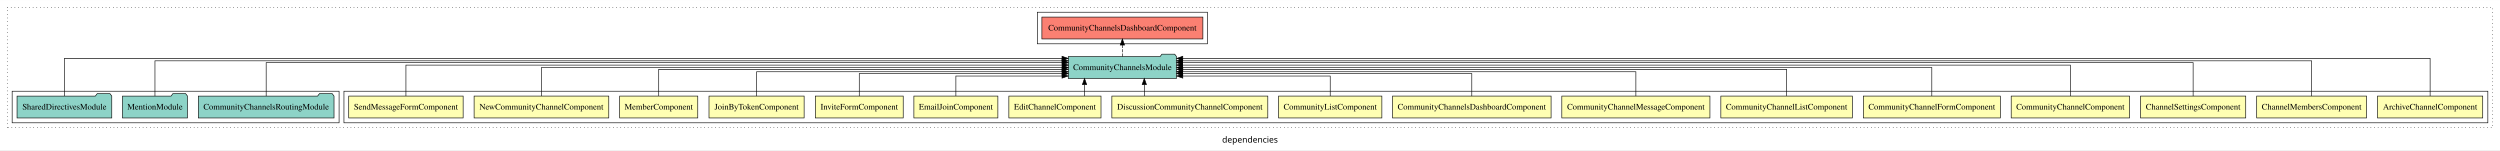
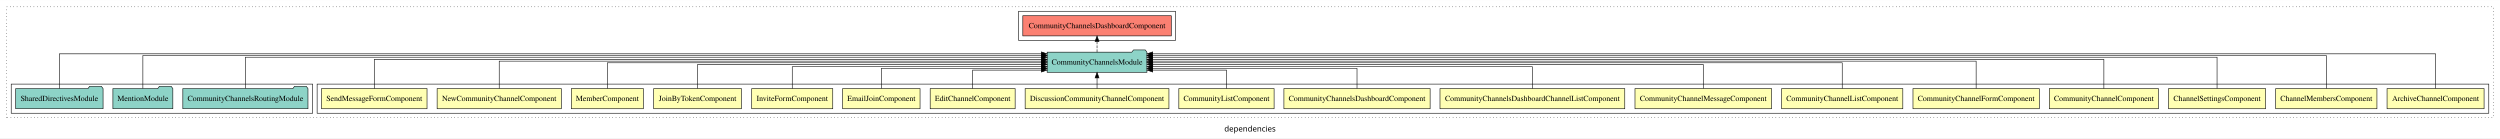
- <svg xmlns="http://www.w3.org/2000/svg" width="4114pt" height="247pt" viewBox="0.00 0.00 4114.00 246.80">
+ <svg xmlns="http://www.w3.org/2000/svg" width="4462pt" height="247pt" viewBox="0.00 0.00 4462.00 246.80">
  <g id="graph0" class="graph" transform="scale(1 1) rotate(0) translate(4 242.8)">
-     <polygon fill="white" stroke="transparent" points="-4,4 -4,-242.8 4110,-242.8 4110,4 -4,4" />
-     <text text-anchor="middle" x="2053" y="-8.2" font-family="sans-serif" font-size="14.00">dependencies</text>
+     <polygon fill="white" stroke="transparent" points="-4,4 -4,-242.8 4458,-242.8 4458,4 -4,4" />
+     <text text-anchor="middle" x="2227" y="-8.2" font-family="sans-serif" font-size="14.00">dependencies</text>
    <g id="clust1" class="cluster">
-       <polygon fill="none" stroke="black" stroke-dasharray="1,5" points="8,-32.8 8,-230.8 4098,-230.8 4098,-32.8 8,-32.8" />
+       <polygon fill="none" stroke="black" stroke-dasharray="1,5" points="8,-32.8 8,-230.8 4446,-230.8 4446,-32.8 8,-32.8" />
+     </g>
+     <g id="clust22" class="cluster">
+       <polygon fill="none" stroke="black" points="1814,-170.8 1814,-222.8 2094,-222.8 2094,-170.8 1814,-170.8" />
    </g>
    <g id="clust2" class="cluster">
-       <polygon fill="none" stroke="black" points="562,-40.8 562,-92.8 4090,-92.8 4090,-40.8 562,-40.8" />
+       <polygon fill="none" stroke="black" points="562,-40.8 562,-92.8 4438,-92.8 4438,-40.8 562,-40.8" />
    </g>
-     <g id="clust20" class="cluster">
+     <g id="clust21" class="cluster">
      <polygon fill="none" stroke="black" points="16,-40.8 16,-92.8 554,-92.8 554,-40.8 16,-40.8" />
    </g>
-     <g id="clust21" class="cluster">
-       <polygon fill="none" stroke="black" points="1703,-170.8 1703,-222.8 1983,-222.8 1983,-170.8 1703,-170.8" />
+     <g id="node1" class="node">
+       <polygon fill="#ffffb3" stroke="black" points="4429.58,-84.8 4256.42,-84.8 4256.42,-48.8 4429.58,-48.8 4429.58,-84.8" />
+       <text text-anchor="middle" x="4343" y="-62.6" font-family="Times,serif" font-size="14.00">ArchiveChannelComponent</text>
    </g>
-     <g id="node1" class="node">
-       <polygon fill="#ffffb3" stroke="black" points="4081.58,-84.8 3908.42,-84.8 3908.42,-48.8 4081.58,-48.8 4081.58,-84.8" />
-       <text text-anchor="middle" x="3995" y="-62.6" font-family="Times,serif" font-size="14.00">ArchiveChannelComponent</text>
-     </g>
-     <g id="node18" class="node">
-       <polygon fill="#8dd3c7" stroke="black" points="1932.05,-149.8 1929.05,-153.8 1908.05,-153.8 1905.05,-149.8 1753.95,-149.8 1753.95,-113.8 1932.05,-113.8 1932.05,-149.8" />
-       <text text-anchor="middle" x="1843" y="-127.6" font-family="Times,serif" font-size="14.00">CommunityChannelsModule</text>
+     <g id="node19" class="node">
+       <polygon fill="#8dd3c7" stroke="black" points="2043.05,-149.8 2040.05,-153.8 2019.05,-153.8 2016.05,-149.8 1864.95,-149.8 1864.95,-113.8 2043.05,-113.8 2043.05,-149.8" />
+       <text text-anchor="middle" x="1954" y="-127.6" font-family="Times,serif" font-size="14.00">CommunityChannelsModule</text>
    </g>
    <g id="edge1" class="edge">
-       <path fill="none" stroke="black" d="M3995,-84.95C3995,-108.56 3995,-146.8 3995,-146.8 3995,-146.8 1942.39,-146.8 1942.39,-146.8" />
-       <polygon fill="black" stroke="black" points="1942.39,-143.3 1932.39,-146.8 1942.39,-150.3 1942.39,-143.3" />
+       <path fill="none" stroke="black" d="M4343,-84.95C4343,-108.56 4343,-146.8 4343,-146.8 4343,-146.8 2053.29,-146.8 2053.29,-146.8" />
+       <polygon fill="black" stroke="black" points="2053.29,-143.3 2043.29,-146.8 2053.29,-150.3 2053.29,-143.3" />
    </g>
    <g id="node2" class="node">
-       <polygon fill="#ffffb3" stroke="black" points="3890.36,-84.8 3709.64,-84.8 3709.64,-48.8 3890.36,-48.8 3890.36,-84.8" />
-       <text text-anchor="middle" x="3800" y="-62.6" font-family="Times,serif" font-size="14.00">ChannelMembersComponent</text>
+       <polygon fill="#ffffb3" stroke="black" points="4238.36,-84.8 4057.64,-84.8 4057.64,-48.8 4238.36,-48.8 4238.36,-84.8" />
+       <text text-anchor="middle" x="4148" y="-62.6" font-family="Times,serif" font-size="14.00">ChannelMembersComponent</text>
    </g>
    <g id="edge2" class="edge">
-       <path fill="none" stroke="black" d="M3800,-84.81C3800,-107.29 3800,-142.8 3800,-142.8 3800,-142.8 1942.17,-142.8 1942.17,-142.8" />
-       <polygon fill="black" stroke="black" points="1942.17,-139.3 1932.17,-142.8 1942.17,-146.3 1942.17,-139.3" />
+       <path fill="none" stroke="black" d="M4148,-85.05C4148,-107.82 4148,-143.8 4148,-143.8 4148,-143.8 2053.07,-143.8 2053.07,-143.8" />
+       <polygon fill="black" stroke="black" points="2053.07,-140.3 2043.07,-143.8 2053.07,-147.3 2053.07,-140.3" />
    </g>
    <g id="node3" class="node">
-       <polygon fill="#ffffb3" stroke="black" points="3691.6,-84.8 3518.4,-84.8 3518.4,-48.8 3691.6,-48.8 3691.6,-84.8" />
-       <text text-anchor="middle" x="3605" y="-62.6" font-family="Times,serif" font-size="14.00">ChannelSettingsComponent</text>
+       <polygon fill="#ffffb3" stroke="black" points="4039.6,-84.8 3866.4,-84.8 3866.4,-48.8 4039.6,-48.8 4039.6,-84.8" />
+       <text text-anchor="middle" x="3953" y="-62.6" font-family="Times,serif" font-size="14.00">ChannelSettingsComponent</text>
    </g>
    <g id="edge3" class="edge">
-       <path fill="none" stroke="black" d="M3605,-84.84C3605,-106.46 3605,-139.8 3605,-139.8 3605,-139.8 1942.19,-139.8 1942.19,-139.8" />
-       <polygon fill="black" stroke="black" points="1942.19,-136.3 1932.19,-139.8 1942.19,-143.3 1942.19,-136.3" />
+       <path fill="none" stroke="black" d="M3953,-85.09C3953,-107.01 3953,-140.8 3953,-140.8 3953,-140.8 2053.12,-140.8 2053.12,-140.8" />
+       <polygon fill="black" stroke="black" points="2053.12,-137.3 2043.12,-140.8 2053.12,-144.3 2053.12,-137.3" />
    </g>
    <g id="node4" class="node">
-       <polygon fill="#ffffb3" stroke="black" points="3500.39,-84.8 3305.61,-84.8 3305.61,-48.8 3500.39,-48.8 3500.39,-84.8" />
-       <text text-anchor="middle" x="3403" y="-62.6" font-family="Times,serif" font-size="14.00">CommunityChannelComponent</text>
+       <polygon fill="#ffffb3" stroke="black" points="3848.38,-84.8 3653.62,-84.8 3653.62,-48.8 3848.38,-48.8 3848.38,-84.8" />
+       <text text-anchor="middle" x="3751" y="-62.6" font-family="Times,serif" font-size="14.00">CommunityChannelComponent</text>
    </g>
    <g id="edge4" class="edge">
-       <path fill="none" stroke="black" d="M3403,-84.93C3403,-105.37 3403,-135.8 3403,-135.8 3403,-135.8 1942.19,-135.8 1942.19,-135.8" />
-       <polygon fill="black" stroke="black" points="1942.19,-132.3 1932.19,-135.8 1942.19,-139.3 1942.19,-132.3" />
+       <path fill="none" stroke="black" d="M3751,-84.83C3751,-105.57 3751,-136.8 3751,-136.8 3751,-136.8 2053.11,-136.8 2053.11,-136.8" />
+       <polygon fill="black" stroke="black" points="2053.11,-133.3 2043.11,-136.8 2053.11,-140.3 2053.11,-133.3" />
    </g>
    <g id="node5" class="node">
-       <polygon fill="#ffffb3" stroke="black" points="3287.72,-84.8 3062.28,-84.8 3062.28,-48.8 3287.72,-48.8 3287.72,-84.8" />
-       <text text-anchor="middle" x="3175" y="-62.6" font-family="Times,serif" font-size="14.00">CommunityChannelFormComponent</text>
+       <polygon fill="#ffffb3" stroke="black" points="3635.72,-84.8 3410.28,-84.8 3410.28,-48.8 3635.72,-48.8 3635.72,-84.8" />
+       <text text-anchor="middle" x="3523" y="-62.6" font-family="Times,serif" font-size="14.00">CommunityChannelFormComponent</text>
    </g>
    <g id="edge5" class="edge">
-       <path fill="none" stroke="black" d="M3175,-84.91C3175,-104.14 3175,-131.8 3175,-131.8 3175,-131.8 1942.2,-131.8 1942.2,-131.8" />
-       <polygon fill="black" stroke="black" points="1942.2,-128.3 1932.2,-131.8 1942.2,-135.3 1942.2,-128.3" />
+       <path fill="none" stroke="black" d="M3523,-85.11C3523,-104.95 3523,-133.8 3523,-133.8 3523,-133.8 2053.14,-133.8 2053.14,-133.8" />
+       <polygon fill="black" stroke="black" points="2053.14,-130.3 2043.14,-133.8 2053.14,-137.3 2053.14,-130.3" />
    </g>
    <g id="node6" class="node">
-       <polygon fill="#ffffb3" stroke="black" points="3044.17,-84.8 2827.83,-84.8 2827.83,-48.8 3044.17,-48.8 3044.17,-84.8" />
-       <text text-anchor="middle" x="2936" y="-62.6" font-family="Times,serif" font-size="14.00">CommunityChannelListComponent</text>
+       <polygon fill="#ffffb3" stroke="black" points="3392.16,-84.8 3175.84,-84.8 3175.84,-48.8 3392.16,-48.8 3392.16,-84.8" />
+       <text text-anchor="middle" x="3284" y="-62.6" font-family="Times,serif" font-size="14.00">CommunityChannelListComponent</text>
    </g>
    <g id="edge6" class="edge">
-       <path fill="none" stroke="black" d="M2936,-85.07C2936,-103.36 2936,-128.8 2936,-128.8 2936,-128.8 1942.44,-128.8 1942.44,-128.8" />
-       <polygon fill="black" stroke="black" points="1942.44,-125.3 1932.44,-128.8 1942.44,-132.3 1942.44,-125.3" />
+       <path fill="none" stroke="black" d="M3284,-84.97C3284,-103.89 3284,-130.8 3284,-130.8 3284,-130.8 2053.07,-130.8 2053.07,-130.8" />
+       <polygon fill="black" stroke="black" points="2053.07,-127.3 2043.07,-130.8 2053.07,-134.3 2053.07,-127.3" />
    </g>
    <g id="node7" class="node">
-       <polygon fill="#ffffb3" stroke="black" points="2809.87,-84.8 2566.13,-84.8 2566.13,-48.8 2809.87,-48.8 2809.87,-84.8" />
-       <text text-anchor="middle" x="2688" y="-62.6" font-family="Times,serif" font-size="14.00">CommunityChannelMessageComponent</text>
+       <polygon fill="#ffffb3" stroke="black" points="3157.87,-84.8 2914.13,-84.8 2914.13,-48.8 3157.87,-48.8 3157.87,-84.8" />
+       <text text-anchor="middle" x="3036" y="-62.6" font-family="Times,serif" font-size="14.00">CommunityChannelMessageComponent</text>
    </g>
    <g id="edge7" class="edge">
-       <path fill="none" stroke="black" d="M2688,-84.83C2688,-101.86 2688,-124.8 2688,-124.8 2688,-124.8 1942.23,-124.8 1942.23,-124.8" />
-       <polygon fill="black" stroke="black" points="1942.23,-121.3 1932.23,-124.8 1942.23,-128.3 1942.23,-121.3" />
+       <path fill="none" stroke="black" d="M3036,-85.1C3036,-103.07 3036,-127.8 3036,-127.8 3036,-127.8 2053.47,-127.8 2053.47,-127.8" />
+       <polygon fill="black" stroke="black" points="2053.47,-124.3 2043.47,-127.8 2053.47,-131.3 2053.47,-124.3" />
    </g>
    <g id="node8" class="node">
-       <polygon fill="#ffffb3" stroke="black" points="2548.47,-84.8 2287.53,-84.8 2287.53,-48.8 2548.47,-48.8 2548.47,-84.8" />
+       <polygon fill="#ffffb3" stroke="black" points="2895.91,-84.8 2566.09,-84.8 2566.09,-48.8 2895.91,-48.8 2895.91,-84.8" />
+       <text text-anchor="middle" x="2731" y="-62.6" font-family="Times,serif" font-size="14.00">CommunityChannelsDashboardChannelListComponent</text>
+     </g>
+     <g id="edge8" class="edge">
+       <path fill="none" stroke="black" d="M2731,-84.84C2731,-101.53 2731,-123.8 2731,-123.8 2731,-123.8 2053.13,-123.8 2053.13,-123.8" />
+       <polygon fill="black" stroke="black" points="2053.13,-120.3 2043.13,-123.8 2053.13,-127.3 2053.13,-120.3" />
+     </g>
+     <g id="node9" class="node">
+       <polygon fill="#ffffb3" stroke="black" points="2548.48,-84.8 2287.52,-84.8 2287.52,-48.8 2548.48,-48.8 2548.48,-84.8" />
      <text text-anchor="middle" x="2418" y="-62.6" font-family="Times,serif" font-size="14.00">CommunityChannelsDashboardComponent</text>
    </g>
-     <g id="edge8" class="edge">
-       <path fill="none" stroke="black" d="M2418,-84.81C2418,-100.85 2418,-121.8 2418,-121.8 2418,-121.8 1942.21,-121.8 1942.21,-121.8" />
-       <polygon fill="black" stroke="black" points="1942.21,-118.3 1932.21,-121.8 1942.21,-125.3 1942.21,-118.3" />
+     <g id="edge9" class="edge">
+       <path fill="none" stroke="black" d="M2418,-85.08C2418,-100.75 2418,-120.8 2418,-120.8 2418,-120.8 2053.19,-120.8 2053.19,-120.8" />
+       <polygon fill="black" stroke="black" points="2053.19,-117.3 2043.19,-120.8 2053.19,-124.3 2053.19,-117.3" />
    </g>
-     <g id="node9" class="node">
+     <g id="node10" class="node">
      <polygon fill="#ffffb3" stroke="black" points="2270.01,-84.8 2099.99,-84.8 2099.99,-48.8 2270.01,-48.8 2270.01,-84.8" />
      <text text-anchor="middle" x="2185" y="-62.6" font-family="Times,serif" font-size="14.00">CommunityListComponent</text>
    </g>
-     <g id="edge9" class="edge">
-       <path fill="none" stroke="black" d="M2185,-84.92C2185,-99.58 2185,-117.8 2185,-117.8 2185,-117.8 1942.41,-117.8 1942.41,-117.8" />
-       <polygon fill="black" stroke="black" points="1942.41,-114.3 1932.41,-117.8 1942.41,-121.3 1942.41,-114.3" />
+     <g id="edge10" class="edge">
+       <path fill="none" stroke="black" d="M2185,-84.92C2185,-99.58 2185,-117.8 2185,-117.8 2185,-117.8 2053.31,-117.8 2053.31,-117.8" />
+       <polygon fill="black" stroke="black" points="2053.31,-114.3 2043.31,-117.8 2053.31,-121.3 2053.31,-114.3" />
    </g>
-     <g id="node10" class="node">
-       <polygon fill="#ffffb3" stroke="black" points="2082.32,-84.8 1825.68,-84.8 1825.68,-48.8 2082.32,-48.8 2082.32,-84.8" />
+     <g id="node11" class="node">
+       <polygon fill="#ffffb3" stroke="black" points="2082.33,-84.8 1825.67,-84.8 1825.67,-48.8 2082.33,-48.8 2082.33,-84.8" />
      <text text-anchor="middle" x="1954" y="-62.6" font-family="Times,serif" font-size="14.00">DiscussionCommunityChannelComponent</text>
    </g>
-     <g id="edge10" class="edge">
-       <path fill="none" stroke="black" d="M1879.06,-84.91C1879.06,-84.91 1879.06,-103.79 1879.06,-103.79" />
-       <polygon fill="black" stroke="black" points="1875.56,-103.79 1879.06,-113.79 1882.56,-103.79 1875.56,-103.79" />
+     <g id="edge11" class="edge">
+       <path fill="none" stroke="black" d="M1954,-84.91C1954,-84.91 1954,-103.79 1954,-103.79" />
+       <polygon fill="black" stroke="black" points="1950.5,-103.79 1954,-113.79 1957.5,-103.79 1950.5,-103.79" />
    </g>
-     <g id="node11" class="node">
+     <g id="node12" class="node">
      <polygon fill="#ffffb3" stroke="black" points="1807.82,-84.8 1656.18,-84.8 1656.18,-48.8 1807.82,-48.8 1807.82,-84.8" />
      <text text-anchor="middle" x="1732" y="-62.6" font-family="Times,serif" font-size="14.00">EditChannelComponent</text>
    </g>
-     <g id="edge11" class="edge">
-       <path fill="none" stroke="black" d="M1780.69,-84.91C1780.69,-84.91 1780.69,-103.79 1780.69,-103.79" />
-       <polygon fill="black" stroke="black" points="1777.19,-103.79 1780.69,-113.79 1784.19,-103.79 1777.19,-103.79" />
+     <g id="edge12" class="edge">
+       <path fill="none" stroke="black" d="M1732,-84.92C1732,-99.58 1732,-117.8 1732,-117.8 1732,-117.8 1854.66,-117.8 1854.66,-117.8" />
+       <polygon fill="black" stroke="black" points="1854.66,-121.3 1864.66,-117.8 1854.66,-114.3 1854.66,-121.3" />
    </g>
-     <g id="node12" class="node">
-       <polygon fill="#ffffb3" stroke="black" points="1638.11,-84.8 1499.89,-84.8 1499.89,-48.8 1638.11,-48.8 1638.11,-84.8" />
+     <g id="node13" class="node">
+       <polygon fill="#ffffb3" stroke="black" points="1638.1,-84.8 1499.9,-84.8 1499.9,-48.8 1638.1,-48.8 1638.1,-84.8" />
      <text text-anchor="middle" x="1569" y="-62.6" font-family="Times,serif" font-size="14.00">EmailJoinComponent</text>
    </g>
-     <g id="edge12" class="edge">
-       <path fill="none" stroke="black" d="M1569,-84.92C1569,-99.58 1569,-117.8 1569,-117.8 1569,-117.8 1743.66,-117.8 1743.66,-117.8" />
-       <polygon fill="black" stroke="black" points="1743.66,-121.3 1753.66,-117.8 1743.66,-114.3 1743.66,-121.3" />
+     <g id="edge13" class="edge">
+       <path fill="none" stroke="black" d="M1569,-85.08C1569,-100.75 1569,-120.8 1569,-120.8 1569,-120.8 1854.71,-120.8 1854.71,-120.8" />
+       <polygon fill="black" stroke="black" points="1854.71,-124.3 1864.71,-120.8 1854.71,-117.3 1854.71,-124.3" />
    </g>
-     <g id="node13" class="node">
+     <g id="node14" class="node">
      <polygon fill="#ffffb3" stroke="black" points="1482.32,-84.8 1337.68,-84.8 1337.68,-48.8 1482.32,-48.8 1482.32,-84.8" />
      <text text-anchor="middle" x="1410" y="-62.6" font-family="Times,serif" font-size="14.00">InviteFormComponent</text>
    </g>
-     <g id="edge13" class="edge">
-       <path fill="none" stroke="black" d="M1410,-84.81C1410,-100.85 1410,-121.8 1410,-121.8 1410,-121.8 1743.81,-121.8 1743.81,-121.8" />
-       <polygon fill="black" stroke="black" points="1743.81,-125.3 1753.81,-121.8 1743.81,-118.3 1743.81,-125.3" />
+     <g id="edge14" class="edge">
+       <path fill="none" stroke="black" d="M1410,-84.84C1410,-101.53 1410,-123.8 1410,-123.8 1410,-123.8 1854.78,-123.8 1854.78,-123.8" />
+       <polygon fill="black" stroke="black" points="1854.78,-127.3 1864.78,-123.8 1854.78,-120.3 1854.78,-127.3" />
    </g>
-     <g id="node14" class="node">
+     <g id="node15" class="node">
      <polygon fill="#ffffb3" stroke="black" points="1319.27,-84.8 1162.73,-84.8 1162.73,-48.8 1319.27,-48.8 1319.27,-84.8" />
      <text text-anchor="middle" x="1241" y="-62.6" font-family="Times,serif" font-size="14.00">JoinByTokenComponent</text>
    </g>
-     <g id="edge14" class="edge">
-       <path fill="none" stroke="black" d="M1241,-84.83C1241,-101.86 1241,-124.8 1241,-124.8 1241,-124.8 1743.85,-124.8 1743.85,-124.8" />
-       <polygon fill="black" stroke="black" points="1743.85,-128.3 1753.85,-124.8 1743.85,-121.3 1743.85,-128.3" />
+     <g id="edge15" class="edge">
+       <path fill="none" stroke="black" d="M1241,-85.1C1241,-103.07 1241,-127.8 1241,-127.8 1241,-127.8 1854.78,-127.8 1854.78,-127.8" />
+       <polygon fill="black" stroke="black" points="1854.78,-131.3 1864.78,-127.8 1854.78,-124.3 1854.78,-131.3" />
    </g>
-     <g id="node15" class="node">
+     <g id="node16" class="node">
      <polygon fill="#ffffb3" stroke="black" points="1144.26,-84.8 1015.74,-84.8 1015.74,-48.8 1144.26,-48.8 1144.26,-84.8" />
      <text text-anchor="middle" x="1080" y="-62.6" font-family="Times,serif" font-size="14.00">MemberComponent</text>
    </g>
-     <g id="edge15" class="edge">
-       <path fill="none" stroke="black" d="M1080,-85.07C1080,-103.36 1080,-128.8 1080,-128.8 1080,-128.8 1743.61,-128.8 1743.61,-128.8" />
-       <polygon fill="black" stroke="black" points="1743.61,-132.3 1753.61,-128.8 1743.61,-125.3 1743.61,-132.3" />
+     <g id="edge16" class="edge">
+       <path fill="none" stroke="black" d="M1080,-84.97C1080,-103.89 1080,-130.8 1080,-130.8 1080,-130.8 1854.57,-130.8 1854.57,-130.8" />
+       <polygon fill="black" stroke="black" points="1854.57,-134.3 1864.57,-130.8 1854.57,-127.3 1854.57,-134.3" />
    </g>
-     <g id="node16" class="node">
+     <g id="node17" class="node">
      <polygon fill="#ffffb3" stroke="black" points="997.82,-84.8 776.18,-84.8 776.18,-48.8 997.82,-48.8 997.82,-84.8" />
      <text text-anchor="middle" x="887" y="-62.6" font-family="Times,serif" font-size="14.00">NewCommunityChannelComponent</text>
    </g>
-     <g id="edge16" class="edge">
-       <path fill="none" stroke="black" d="M887,-84.91C887,-104.14 887,-131.8 887,-131.8 887,-131.8 1743.92,-131.8 1743.92,-131.8" />
-       <polygon fill="black" stroke="black" points="1743.92,-135.3 1753.92,-131.8 1743.92,-128.3 1743.92,-135.3" />
+     <g id="edge17" class="edge">
+       <path fill="none" stroke="black" d="M887,-85.11C887,-104.95 887,-133.8 887,-133.8 887,-133.8 1854.86,-133.8 1854.86,-133.8" />
+       <polygon fill="black" stroke="black" points="1854.86,-137.3 1864.86,-133.8 1854.86,-130.3 1854.86,-137.3" />
    </g>
-     <g id="node17" class="node">
-       <polygon fill="#ffffb3" stroke="black" points="758.14,-84.8 569.86,-84.8 569.86,-48.8 758.14,-48.8 758.14,-84.8" />
+     <g id="node18" class="node">
+       <polygon fill="#ffffb3" stroke="black" points="758.16,-84.8 569.84,-84.8 569.84,-48.8 758.16,-48.8 758.16,-84.8" />
      <text text-anchor="middle" x="664" y="-62.6" font-family="Times,serif" font-size="14.00">SendMessageFormComponent</text>
    </g>
-     <g id="edge17" class="edge">
-       <path fill="none" stroke="black" d="M664,-84.93C664,-105.37 664,-135.8 664,-135.8 664,-135.8 1743.9,-135.8 1743.9,-135.8" />
-       <polygon fill="black" stroke="black" points="1743.9,-139.3 1753.9,-135.8 1743.9,-132.3 1743.9,-139.3" />
+     <g id="edge18" class="edge">
+       <path fill="none" stroke="black" d="M664,-84.83C664,-105.57 664,-136.8 664,-136.8 664,-136.8 1854.82,-136.8 1854.82,-136.8" />
+       <polygon fill="black" stroke="black" points="1854.82,-140.3 1864.82,-136.8 1854.82,-133.3 1854.82,-140.3" />
    </g>
-     <g id="node22" class="node">
-       <polygon fill="#fb8072" stroke="black" points="1975.47,-214.8 1710.53,-214.8 1710.53,-178.8 1975.47,-178.8 1975.47,-214.8" />
-       <text text-anchor="middle" x="1843" y="-192.6" font-family="Times,serif" font-size="14.00">CommunityChannelsDashboardComponent </text>
+     <g id="node23" class="node">
+       <polygon fill="#fb8072" stroke="black" points="2086.48,-214.8 1821.52,-214.8 1821.52,-178.8 2086.48,-178.8 2086.48,-214.8" />
+       <text text-anchor="middle" x="1954" y="-192.6" font-family="Times,serif" font-size="14.00">CommunityChannelsDashboardComponent </text>
    </g>
-     <g id="edge21" class="edge">
-       <path fill="none" stroke="black" stroke-dasharray="5,2" d="M1843,-149.91C1843,-149.91 1843,-168.79 1843,-168.79" />
-       <polygon fill="black" stroke="black" points="1839.5,-168.79 1843,-178.79 1846.5,-168.79 1839.5,-168.79" />
+     <g id="edge22" class="edge">
+       <path fill="none" stroke="black" stroke-dasharray="5,2" d="M1954,-149.91C1954,-149.91 1954,-168.79 1954,-168.79" />
+       <polygon fill="black" stroke="black" points="1950.5,-168.79 1954,-178.79 1957.5,-168.79 1950.5,-168.79" />
    </g>
-     <g id="node19" class="node">
+     <g id="node20" class="node">
      <polygon fill="#8dd3c7" stroke="black" points="545.67,-84.8 542.67,-88.8 521.67,-88.8 518.67,-84.8 322.33,-84.8 322.33,-48.8 545.67,-48.8 545.67,-84.8" />
      <text text-anchor="middle" x="434" y="-62.6" font-family="Times,serif" font-size="14.00">CommunityChannelsRoutingModule</text>
    </g>
-     <g id="edge18" class="edge">
-       <path fill="none" stroke="black" d="M434,-84.84C434,-106.46 434,-139.8 434,-139.8 434,-139.8 1743.79,-139.8 1743.79,-139.8" />
-       <polygon fill="black" stroke="black" points="1743.79,-143.3 1753.79,-139.8 1743.79,-136.3 1743.79,-143.3" />
+     <g id="edge19" class="edge">
+       <path fill="none" stroke="black" d="M434,-85.09C434,-107.01 434,-140.8 434,-140.8 434,-140.8 1854.87,-140.8 1854.87,-140.8" />
+       <polygon fill="black" stroke="black" points="1854.87,-144.3 1864.87,-140.8 1854.87,-137.3 1854.87,-144.3" />
    </g>
-     <g id="node20" class="node">
+     <g id="node21" class="node">
      <polygon fill="#8dd3c7" stroke="black" points="304.49,-84.8 301.49,-88.8 280.49,-88.8 277.49,-84.8 197.51,-84.8 197.51,-48.8 304.49,-48.8 304.49,-84.8" />
      <text text-anchor="middle" x="251" y="-62.6" font-family="Times,serif" font-size="14.00">MentionModule</text>
    </g>
-     <g id="edge19" class="edge">
-       <path fill="none" stroke="black" d="M251,-84.81C251,-107.29 251,-142.8 251,-142.8 251,-142.8 1743.71,-142.8 1743.71,-142.8" />
-       <polygon fill="black" stroke="black" points="1743.71,-146.3 1753.71,-142.8 1743.71,-139.3 1743.71,-146.3" />
+     <g id="edge20" class="edge">
+       <path fill="none" stroke="black" d="M251,-85.05C251,-107.82 251,-143.8 251,-143.8 251,-143.8 1854.84,-143.8 1854.84,-143.8" />
+       <polygon fill="black" stroke="black" points="1854.84,-147.3 1864.84,-143.8 1854.84,-140.3 1854.84,-147.3" />
    </g>
-     <g id="node21" class="node">
-       <polygon fill="#8dd3c7" stroke="black" points="179.95,-84.8 176.95,-88.8 155.95,-88.8 152.95,-84.8 24.05,-84.8 24.05,-48.8 179.95,-48.8 179.95,-84.8" />
+     <g id="node22" class="node">
+       <polygon fill="#8dd3c7" stroke="black" points="179.96,-84.8 176.96,-88.8 155.96,-88.8 152.96,-84.8 24.04,-84.8 24.04,-48.8 179.96,-48.8 179.96,-84.8" />
      <text text-anchor="middle" x="102" y="-62.6" font-family="Times,serif" font-size="14.00">SharedDirectivesModule</text>
    </g>
-     <g id="edge20" class="edge">
-       <path fill="none" stroke="black" d="M102,-84.95C102,-108.56 102,-146.8 102,-146.8 102,-146.8 1743.67,-146.8 1743.67,-146.8" />
-       <polygon fill="black" stroke="black" points="1743.67,-150.3 1753.67,-146.8 1743.67,-143.3 1743.67,-150.3" />
+     <g id="edge21" class="edge">
+       <path fill="none" stroke="black" d="M102,-84.95C102,-108.56 102,-146.8 102,-146.8 102,-146.8 1854.67,-146.8 1854.67,-146.8" />
+       <polygon fill="black" stroke="black" points="1854.67,-150.3 1864.67,-146.8 1854.67,-143.3 1854.67,-150.3" />
    </g>
  </g>
</svg>
